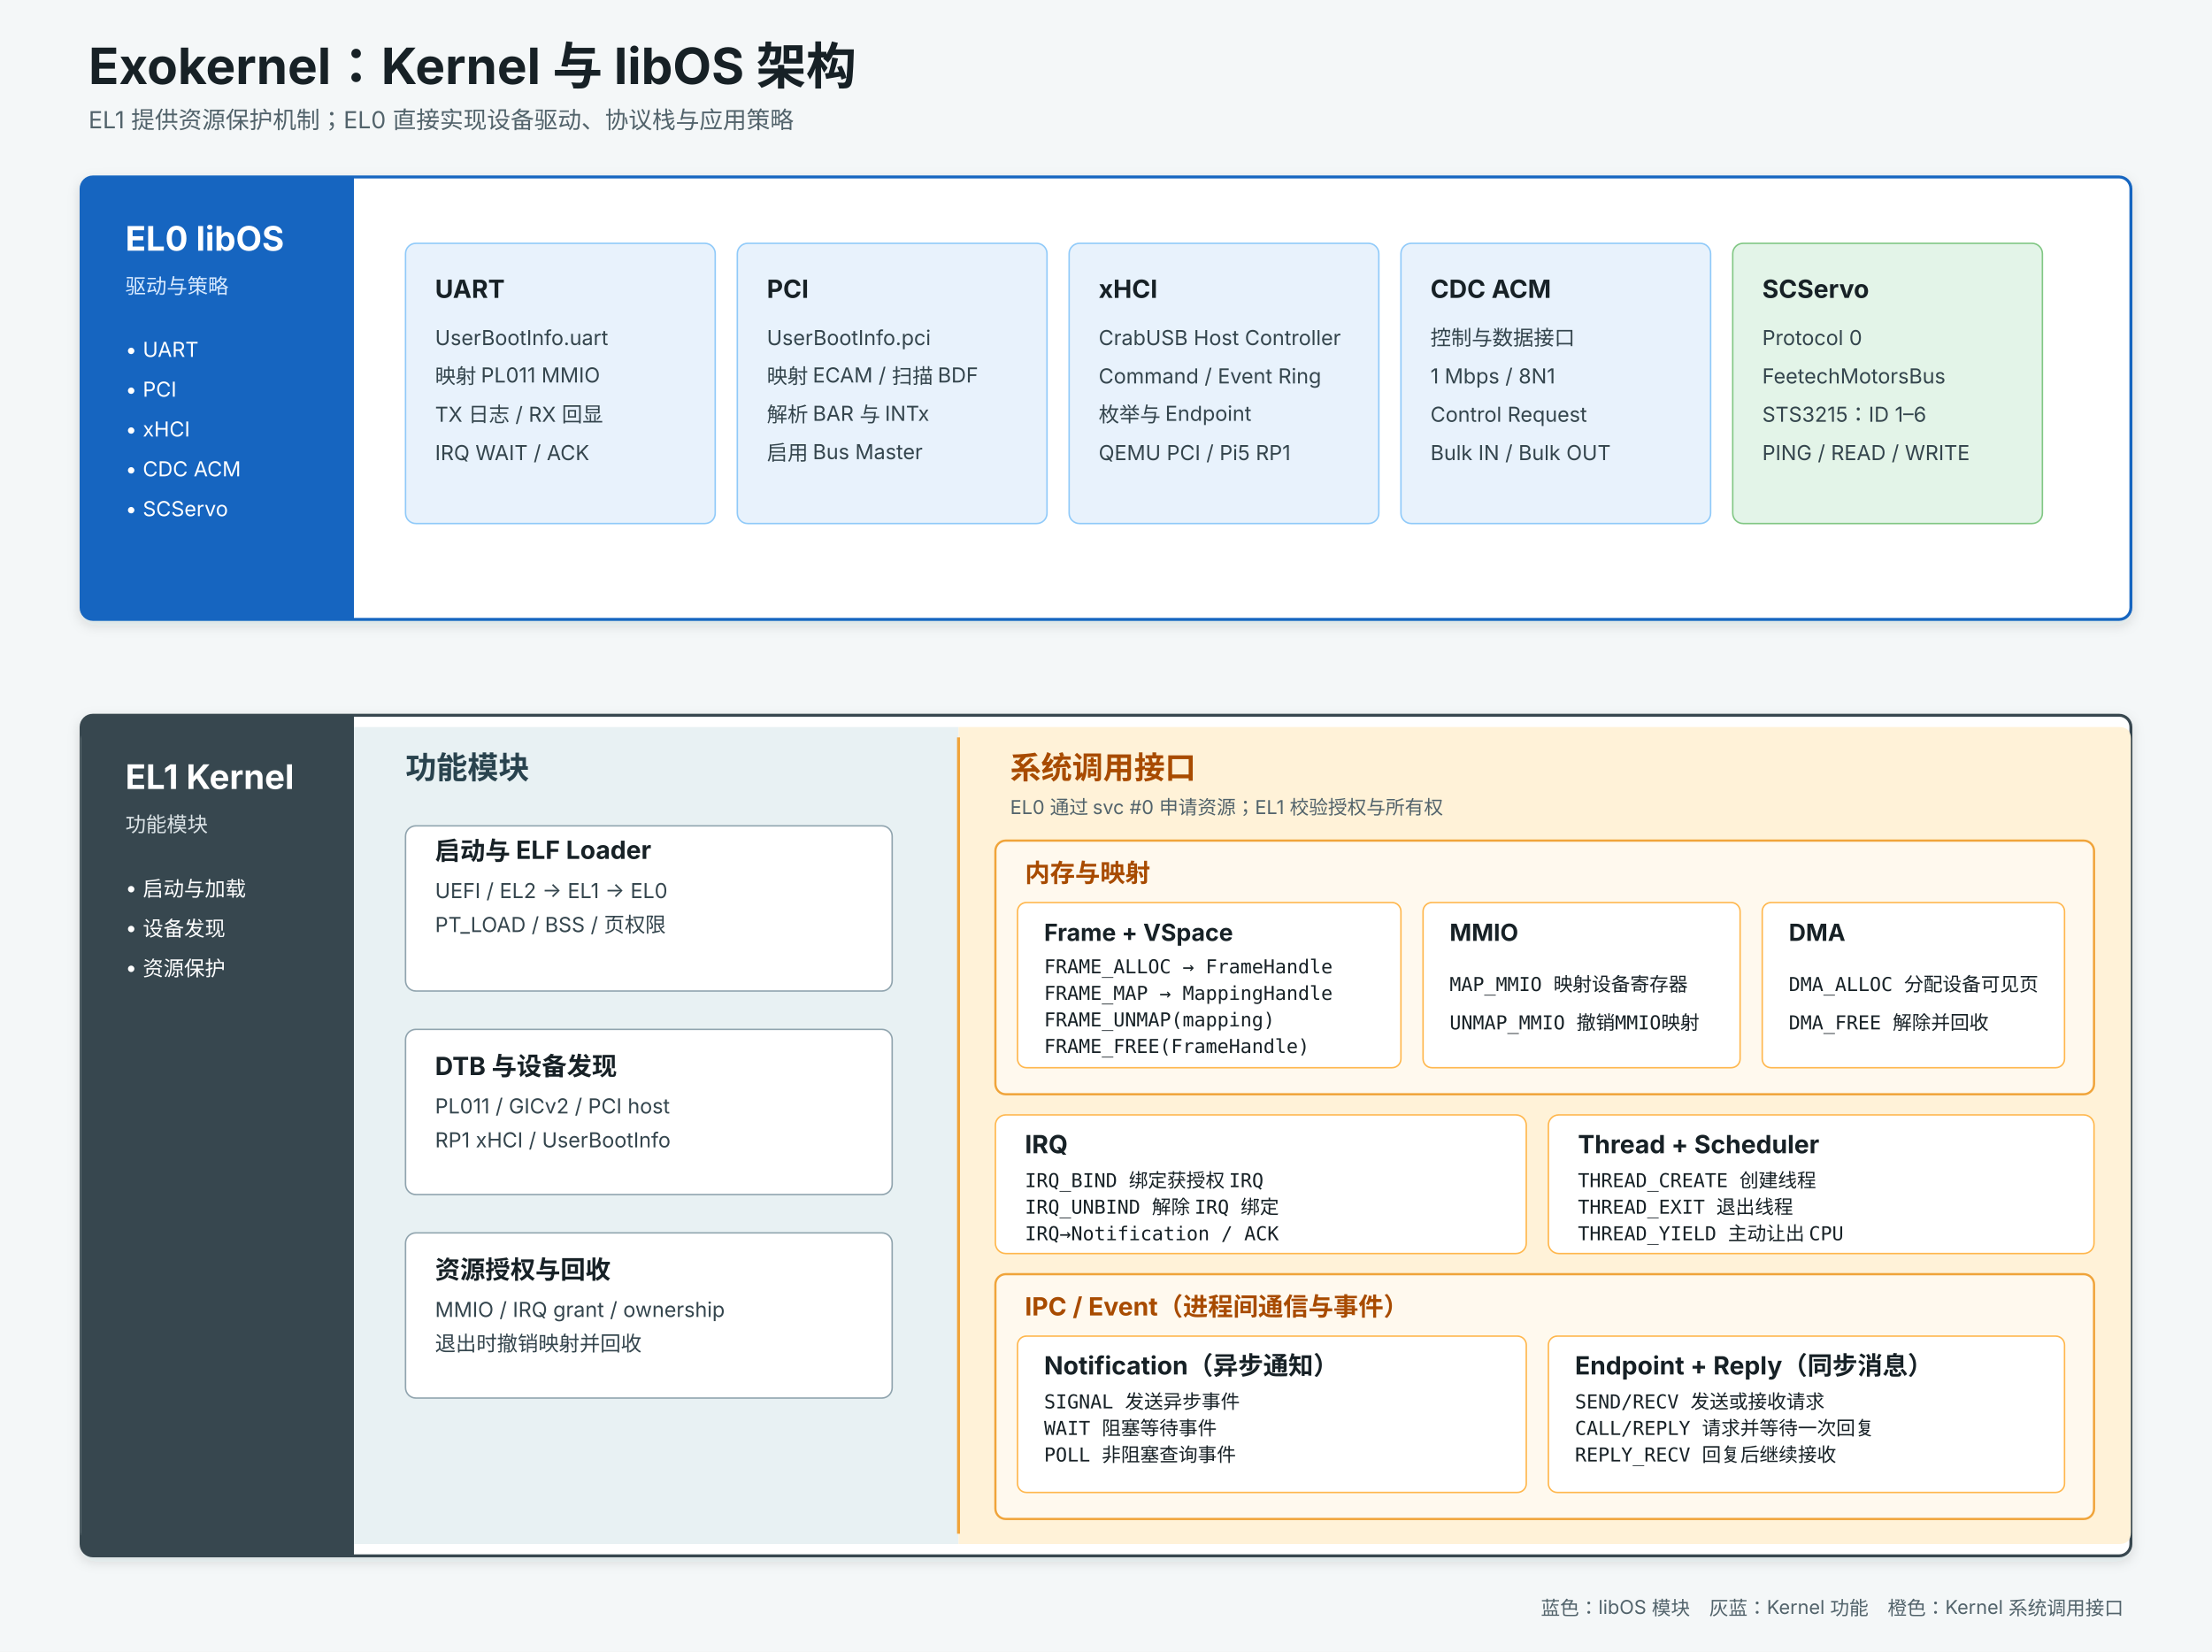
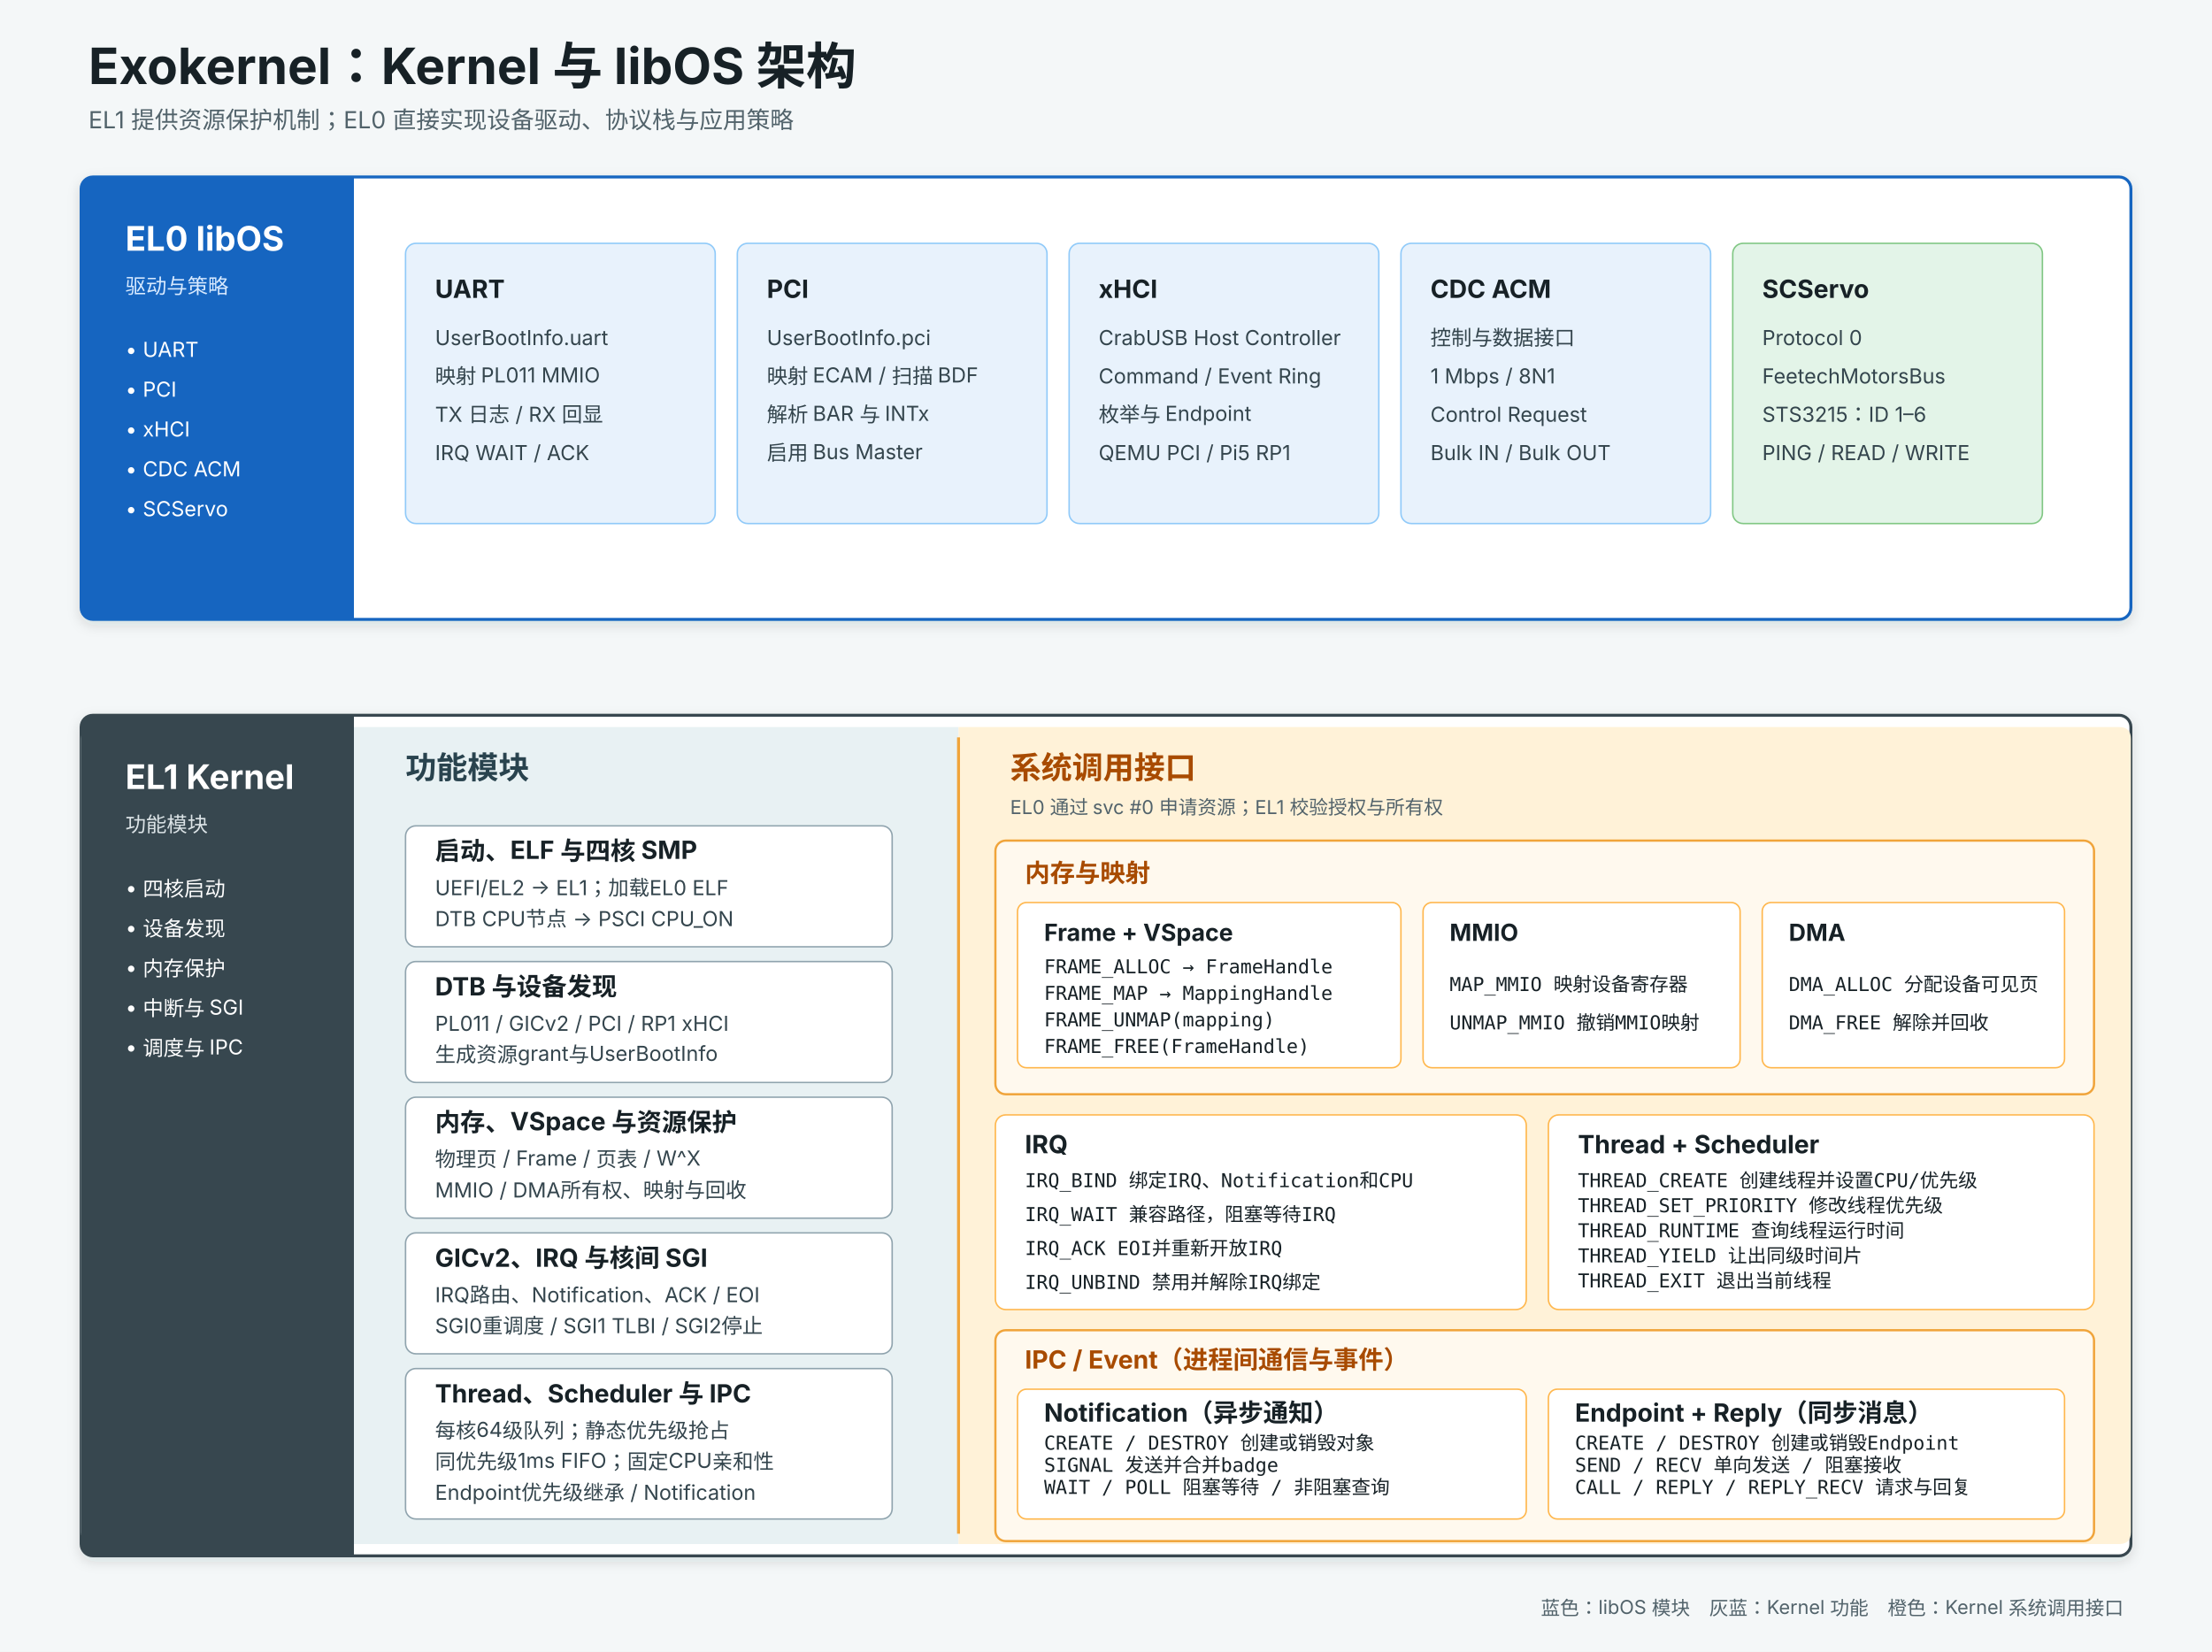
<svg xmlns="http://www.w3.org/2000/svg" width="1500" height="1120" viewBox="0 0 1500 1120" role="img" aria-labelledby="title desc">
  <defs>
    <filter id="shadow" x="-10%" y="-10%" width="120%" height="130%">
      <feDropShadow dx="0" dy="3" stdDeviation="4" flood-color="#263238" flood-opacity="0.13" />
    </filter>
    <style>
      text { font-family: -apple-system, BlinkMacSystemFont, "PingFang SC", "Microsoft YaHei", sans-serif; fill: #172126; }
      .title { font-size: 34px; font-weight: 700; }
      .subtitle { font-size: 16px; fill: #52636b; }
      .layer-title { font-size: 23px; font-weight: 700; fill: #ffffff; }
      .section-title { font-size: 21px; font-weight: 700; }
      .card-title { font-size: 17px; font-weight: 700; }
      .body { font-size: 14px; fill: #34454d; }
      .small { font-size: 13px; fill: #52636b; }
      .mono { font-family: ui-monospace, SFMono-Regular, Menlo, monospace; font-size: 13px; }
    </style>
  </defs>
  <rect width="1500" height="1120" fill="#f4f7f8" />
  <text x="60" y="57" class="title">Exokernel：Kernel 与 libOS 架构</text>
  <text x="60" y="87" class="subtitle">EL1 提供资源保护机制；EL0 直接实现设备驱动、协议栈与应用策略</text>
  <g filter="url(#shadow)">
    <rect x="55" y="120" width="1390" height="300" rx="8" fill="#ffffff" stroke="#1565c0" stroke-width="2" />
    <rect x="55" y="120" width="185" height="300" rx="8" fill="#1565c0" />
    <rect x="232" y="120" width="8" height="300" fill="#1565c0" />
  </g>
  <text x="85" y="170" class="layer-title">EL0 libOS</text>
  <text x="85" y="199" style="font-size:14px;fill:#d8eaff">驱动与策略</text>
  <text x="85" y="242" style="font-size:14px;fill:#ffffff">• UART</text>
  <text x="85" y="269" style="font-size:14px;fill:#ffffff">• PCI</text>
  <text x="85" y="296" style="font-size:14px;fill:#ffffff">• xHCI</text>
  <text x="85" y="323" style="font-size:14px;fill:#ffffff">• CDC ACM</text>
  <text x="85" y="350" style="font-size:14px;fill:#ffffff">• SCServo</text>
  <g>
    <rect x="275" y="165" width="210" height="190" rx="7" fill="#e8f2fc" stroke="#90caf9" />
    <text x="295" y="202" class="card-title">UART</text>
    <text x="295" y="234" class="body">UserBootInfo.uart</text>
    <text x="295" y="260" class="body">映射 PL011 MMIO</text>
    <text x="295" y="286" class="body">TX 日志 / RX 回显</text>
    <text x="295" y="312" class="body">IRQ WAIT / ACK</text>
    <rect x="500" y="165" width="210" height="190" rx="7" fill="#e8f2fc" stroke="#90caf9" />
    <text x="520" y="202" class="card-title">PCI</text>
    <text x="520" y="234" class="body">UserBootInfo.pci</text>
    <text x="520" y="260" class="body">映射 ECAM / 扫描 BDF</text>
    <text x="520" y="286" class="body">解析 BAR 与 INTx</text>
    <text x="520" y="312" class="body">启用 Bus Master</text>
    <rect x="725" y="165" width="210" height="190" rx="7" fill="#e8f2fc" stroke="#90caf9" />
    <text x="745" y="202" class="card-title">xHCI</text>
    <text x="745" y="234" class="body">CrabUSB Host Controller</text>
    <text x="745" y="260" class="body">Command / Event Ring</text>
    <text x="745" y="286" class="body">枚举与 Endpoint</text>
    <text x="745" y="312" class="body">QEMU PCI / Pi5 RP1</text>
    <rect x="950" y="165" width="210" height="190" rx="7" fill="#e8f2fc" stroke="#90caf9" />
    <text x="970" y="202" class="card-title">CDC ACM</text>
    <text x="970" y="234" class="body">控制与数据接口</text>
    <text x="970" y="260" class="body">1 Mbps / 8N1</text>
    <text x="970" y="286" class="body">Control Request</text>
    <text x="970" y="312" class="body">Bulk IN / Bulk OUT</text>
    <rect x="1175" y="165" width="210" height="190" rx="7" fill="#e3f4e8" stroke="#81c784" />
    <text x="1195" y="202" class="card-title">SCServo</text>
    <text x="1195" y="234" class="body">Protocol 0</text>
    <text x="1195" y="260" class="body">FeetechMotorsBus</text>
    <text x="1195" y="286" class="body">STS3215：ID 1–6</text>
    <text x="1195" y="312" class="body">PING / READ / WRITE</text>
  </g>
  <g filter="url(#shadow)">
    <rect x="55" y="485" width="1390" height="570" rx="8" fill="#ffffff" stroke="#37474f" stroke-width="2" />
  </g>
  <path d="M63 493 H650 V1047 H63 Q55 1047 55 1039 V501 Q55 493 63 493 Z" fill="#e8f1f3" />
  <rect x="55" y="485" width="185" height="570" rx="8" fill="#37474f" />
  <rect x="232" y="485" width="8" height="570" fill="#37474f" />
  <text x="85" y="535" class="layer-title">EL1 Kernel</text>
  <text x="85" y="564" style="font-size:14px;fill:#dbe3e6">功能模块</text>
-   <text x="85" y="607" style="font-size:14px;fill:#ffffff">• 启动与加载</text>
+   <text x="85" y="607" style="font-size:14px;fill:#ffffff">• 四核启动</text>
  <text x="85" y="634" style="font-size:14px;fill:#ffffff">• 设备发现</text>
-   <text x="85" y="661" style="font-size:14px;fill:#ffffff">• 资源保护</text>
+   <text x="85" y="661" style="font-size:14px;fill:#ffffff">• 内存保护</text>
+   <text x="85" y="688" style="font-size:14px;fill:#ffffff">• 中断与 SGI</text>
+   <text x="85" y="715" style="font-size:14px;fill:#ffffff">• 调度与 IPC</text>
  <text x="275" y="528" class="section-title" style="fill:#29434e">功能模块</text>
-   <rect x="275" y="560" width="330" height="112" rx="7" fill="#ffffff" stroke="#90a4ae" />
-   <text x="295" y="583" class="card-title">启动与 ELF Loader</text>
-   <text x="295" y="609" class="body">UEFI / EL2 → EL1 → EL0</text>
-   <text x="295" y="632" class="body">PT_LOAD / BSS / 页权限</text>
-   <rect x="275" y="698" width="330" height="112" rx="7" fill="#ffffff" stroke="#90a4ae" />
-   <text x="295" y="729" class="card-title">DTB 与设备发现</text>
-   <text x="295" y="755" class="body">PL011 / GICv2 / PCI host</text>
-   <text x="295" y="778" class="body">RP1 xHCI / UserBootInfo</text>
-   <rect x="275" y="836" width="330" height="112" rx="7" fill="#ffffff" stroke="#90a4ae" />
-   <text x="295" y="867" class="card-title">资源授权与回收</text>
-   <text x="295" y="893" class="body">MMIO / IRQ grant / ownership</text>
-   <text x="295" y="916" class="body">退出时撤销映射并回收</text>
+   <rect x="275" y="560" width="330" height="82" rx="7" fill="#ffffff" stroke="#90a4ae" />
+   <text x="295" y="583" class="card-title">启动、ELF 与四核 SMP</text>
+   <text x="295" y="607" class="body">UEFI/EL2 → EL1；加载EL0 ELF</text>
+   <text x="295" y="628" class="body">DTB CPU节点 → PSCI CPU_ON</text>
+   <rect x="275" y="652" width="330" height="82" rx="7" fill="#ffffff" stroke="#90a4ae" />
+   <text x="295" y="675" class="card-title">DTB 与设备发现</text>
+   <text x="295" y="699" class="body">PL011 / GICv2 / PCI / RP1 xHCI</text>
+   <text x="295" y="720" class="body">生成资源grant与UserBootInfo</text>
+   <rect x="275" y="744" width="330" height="82" rx="7" fill="#ffffff" stroke="#90a4ae" />
+   <text x="295" y="767" class="card-title">内存、VSpace 与资源保护</text>
+   <text x="295" y="791" class="body">物理页 / Frame / 页表 / W^X</text>
+   <text x="295" y="812" class="body">MMIO / DMA所有权、映射与回收</text>
+   <rect x="275" y="836" width="330" height="82" rx="7" fill="#ffffff" stroke="#90a4ae" />
+   <text x="295" y="859" class="card-title">GICv2、IRQ 与核间 SGI</text>
+   <text x="295" y="883" class="body">IRQ路由、Notification、ACK / EOI</text>
+   <text x="295" y="904" class="body">SGI0重调度 / SGI1 TLBI / SGI2停止</text>
+   <rect x="275" y="928" width="330" height="102" rx="7" fill="#ffffff" stroke="#90a4ae" />
+   <text x="295" y="951" class="card-title">Thread、Scheduler 与 IPC</text>
+   <text x="295" y="975" class="body">每核64级队列；静态优先级抢占</text>
+   <text x="295" y="996" class="body">同优先级1ms FIFO；固定CPU亲和性</text>
+   <text x="295" y="1017" class="body">Endpoint优先级继承 / Notification</text>
  <path d="M650 493 H1437 Q1445 493 1445 501 V1039 Q1445 1047 1437 1047 H650 Z" fill="#fff2d8" />
  <line x1="650" y1="500" x2="650" y2="1040" stroke="#f0a43a" stroke-width="2" />
  <text x="685" y="528" class="section-title" style="fill:#a84b00">系统调用接口</text>
  <text x="685" y="552" class="small">EL0 通过 svc #0 申请资源；EL1 校验授权与所有权</text>
  <rect x="675" y="570" width="745" height="172" rx="7" fill="#fff9ee" stroke="#f0a43a" stroke-width="1.5" />
  <text x="695" y="598" class="card-title" style="fill:#a84b00">内存与映射</text>
  <rect x="690" y="612" width="260" height="112" rx="6" fill="#ffffff" stroke="#ffb74d" />
  <text x="708" y="638" style="font-size:16px;font-weight:700">Frame + VSpace</text>
  <text x="708" y="660" class="mono">FRAME_ALLOC → FrameHandle</text>
  <text x="708" y="678" class="mono">FRAME_MAP → MappingHandle</text>
  <text x="708" y="696" class="mono">FRAME_UNMAP(mapping)</text>
  <text x="708" y="714" class="mono">FRAME_FREE(FrameHandle)</text>
  <rect x="965" y="612" width="215" height="112" rx="6" fill="#ffffff" stroke="#ffb74d" />
  <text x="983" y="638" style="font-size:16px;font-weight:700">MMIO</text>
  <text x="983" y="672" class="mono">MAP_MMIO   映射设备寄存器</text>
  <text x="983" y="698" class="mono">UNMAP_MMIO 撤销MMIO映射</text>
  <rect x="1195" y="612" width="205" height="112" rx="6" fill="#ffffff" stroke="#ffb74d" />
  <text x="1213" y="638" style="font-size:16px;font-weight:700">DMA</text>
  <text x="1213" y="672" class="mono">DMA_ALLOC 分配设备可见页</text>
  <text x="1213" y="698" class="mono">DMA_FREE  解除并回收</text>
-   <rect x="675" y="756" width="360" height="94" rx="7" fill="#ffffff" stroke="#ffb74d" />
+   <rect x="675" y="756" width="360" height="132" rx="7" fill="#ffffff" stroke="#ffb74d" />
  <text x="695" y="782" class="card-title">IRQ</text>
-   <text x="695" y="805" class="mono">IRQ_BIND      绑定获授权 IRQ</text>
-   <text x="695" y="823" class="mono">IRQ_UNBIND    解除 IRQ 绑定</text>
-   <text x="695" y="841" class="mono">IRQ→Notification / ACK</text>
-   <rect x="1050" y="756" width="370" height="94" rx="7" fill="#ffffff" stroke="#ffb74d" />
+   <text x="695" y="805" class="mono">IRQ_BIND    绑定IRQ、Notification和CPU</text>
+   <text x="695" y="828" class="mono">IRQ_WAIT    兼容路径，阻塞等待IRQ</text>
+   <text x="695" y="851" class="mono">IRQ_ACK     EOI并重新开放IRQ</text>
+   <text x="695" y="874" class="mono">IRQ_UNBIND  禁用并解除IRQ绑定</text>
+   <rect x="1050" y="756" width="370" height="132" rx="7" fill="#ffffff" stroke="#ffb74d" />
  <text x="1070" y="782" class="card-title">Thread + Scheduler</text>
-   <text x="1070" y="805" class="mono">THREAD_CREATE  创建线程</text>
-   <text x="1070" y="823" class="mono">THREAD_EXIT    退出线程</text>
-   <text x="1070" y="841" class="mono">THREAD_YIELD   主动让出 CPU</text>
-   <rect x="675" y="864" width="745" height="166" rx="7" fill="#fff9ee" stroke="#f0a43a" stroke-width="1.5" />
-   <text x="695" y="892" class="card-title" style="fill:#a84b00">IPC / Event（进程间通信与事件）</text>
-   <rect x="690" y="906" width="345" height="106" rx="6" fill="#ffffff" stroke="#ffb74d" />
-   <text x="708" y="932" class="card-title">Notification（异步通知）</text>
-   <text x="708" y="955" class="mono">SIGNAL  发送异步事件</text>
-   <text x="708" y="973" class="mono">WAIT    阻塞等待事件</text>
-   <text x="708" y="991" class="mono">POLL    非阻塞查询事件</text>
-   <rect x="1050" y="906" width="350" height="106" rx="6" fill="#ffffff" stroke="#ffb74d" />
-   <text x="1068" y="932" class="card-title">Endpoint + Reply（同步消息）</text>
-   <text x="1068" y="955" class="mono">SEND/RECV   发送或接收请求</text>
-   <text x="1068" y="973" class="mono">CALL/REPLY  请求并等待一次回复</text>
-   <text x="1068" y="991" class="mono">REPLY_RECV  回复后继续接收</text>
+   <text x="1070" y="805" class="mono">THREAD_CREATE        创建线程并设置CPU/优先级</text>
+   <text x="1070" y="822" class="mono">THREAD_SET_PRIORITY  修改线程优先级</text>
+   <text x="1070" y="839" class="mono">THREAD_RUNTIME       查询线程运行时间</text>
+   <text x="1070" y="856" class="mono">THREAD_YIELD         让出同级时间片</text>
+   <text x="1070" y="873" class="mono">THREAD_EXIT          退出当前线程</text>
+   <rect x="675" y="902" width="745" height="143" rx="7" fill="#fff9ee" stroke="#f0a43a" stroke-width="1.5" />
+   <text x="695" y="928" class="card-title" style="fill:#a84b00">IPC / Event（进程间通信与事件）</text>
+   <rect x="690" y="942" width="345" height="88" rx="6" fill="#ffffff" stroke="#ffb74d" />
+   <text x="708" y="964" class="card-title">Notification（异步通知）</text>
+   <text x="708" y="983" class="mono">CREATE / DESTROY  创建或销毁对象</text>
+   <text x="708" y="998" class="mono">SIGNAL            发送并合并badge</text>
+   <text x="708" y="1013" class="mono">WAIT / POLL       阻塞等待 / 非阻塞查询</text>
+   <rect x="1050" y="942" width="350" height="88" rx="6" fill="#ffffff" stroke="#ffb74d" />
+   <text x="1068" y="964" class="card-title">Endpoint + Reply（同步消息）</text>
+   <text x="1068" y="983" class="mono">CREATE / DESTROY  创建或销毁Endpoint</text>
+   <text x="1068" y="998" class="mono">SEND / RECV  单向发送 / 阻塞接收</text>
+   <text x="1068" y="1013" class="mono">CALL / REPLY / REPLY_RECV  请求与回复</text>
  <text x="1440" y="1095" text-anchor="end" class="small">蓝色：libOS 模块　灰蓝：Kernel 功能　橙色：Kernel 系统调用接口</text>
</svg>
